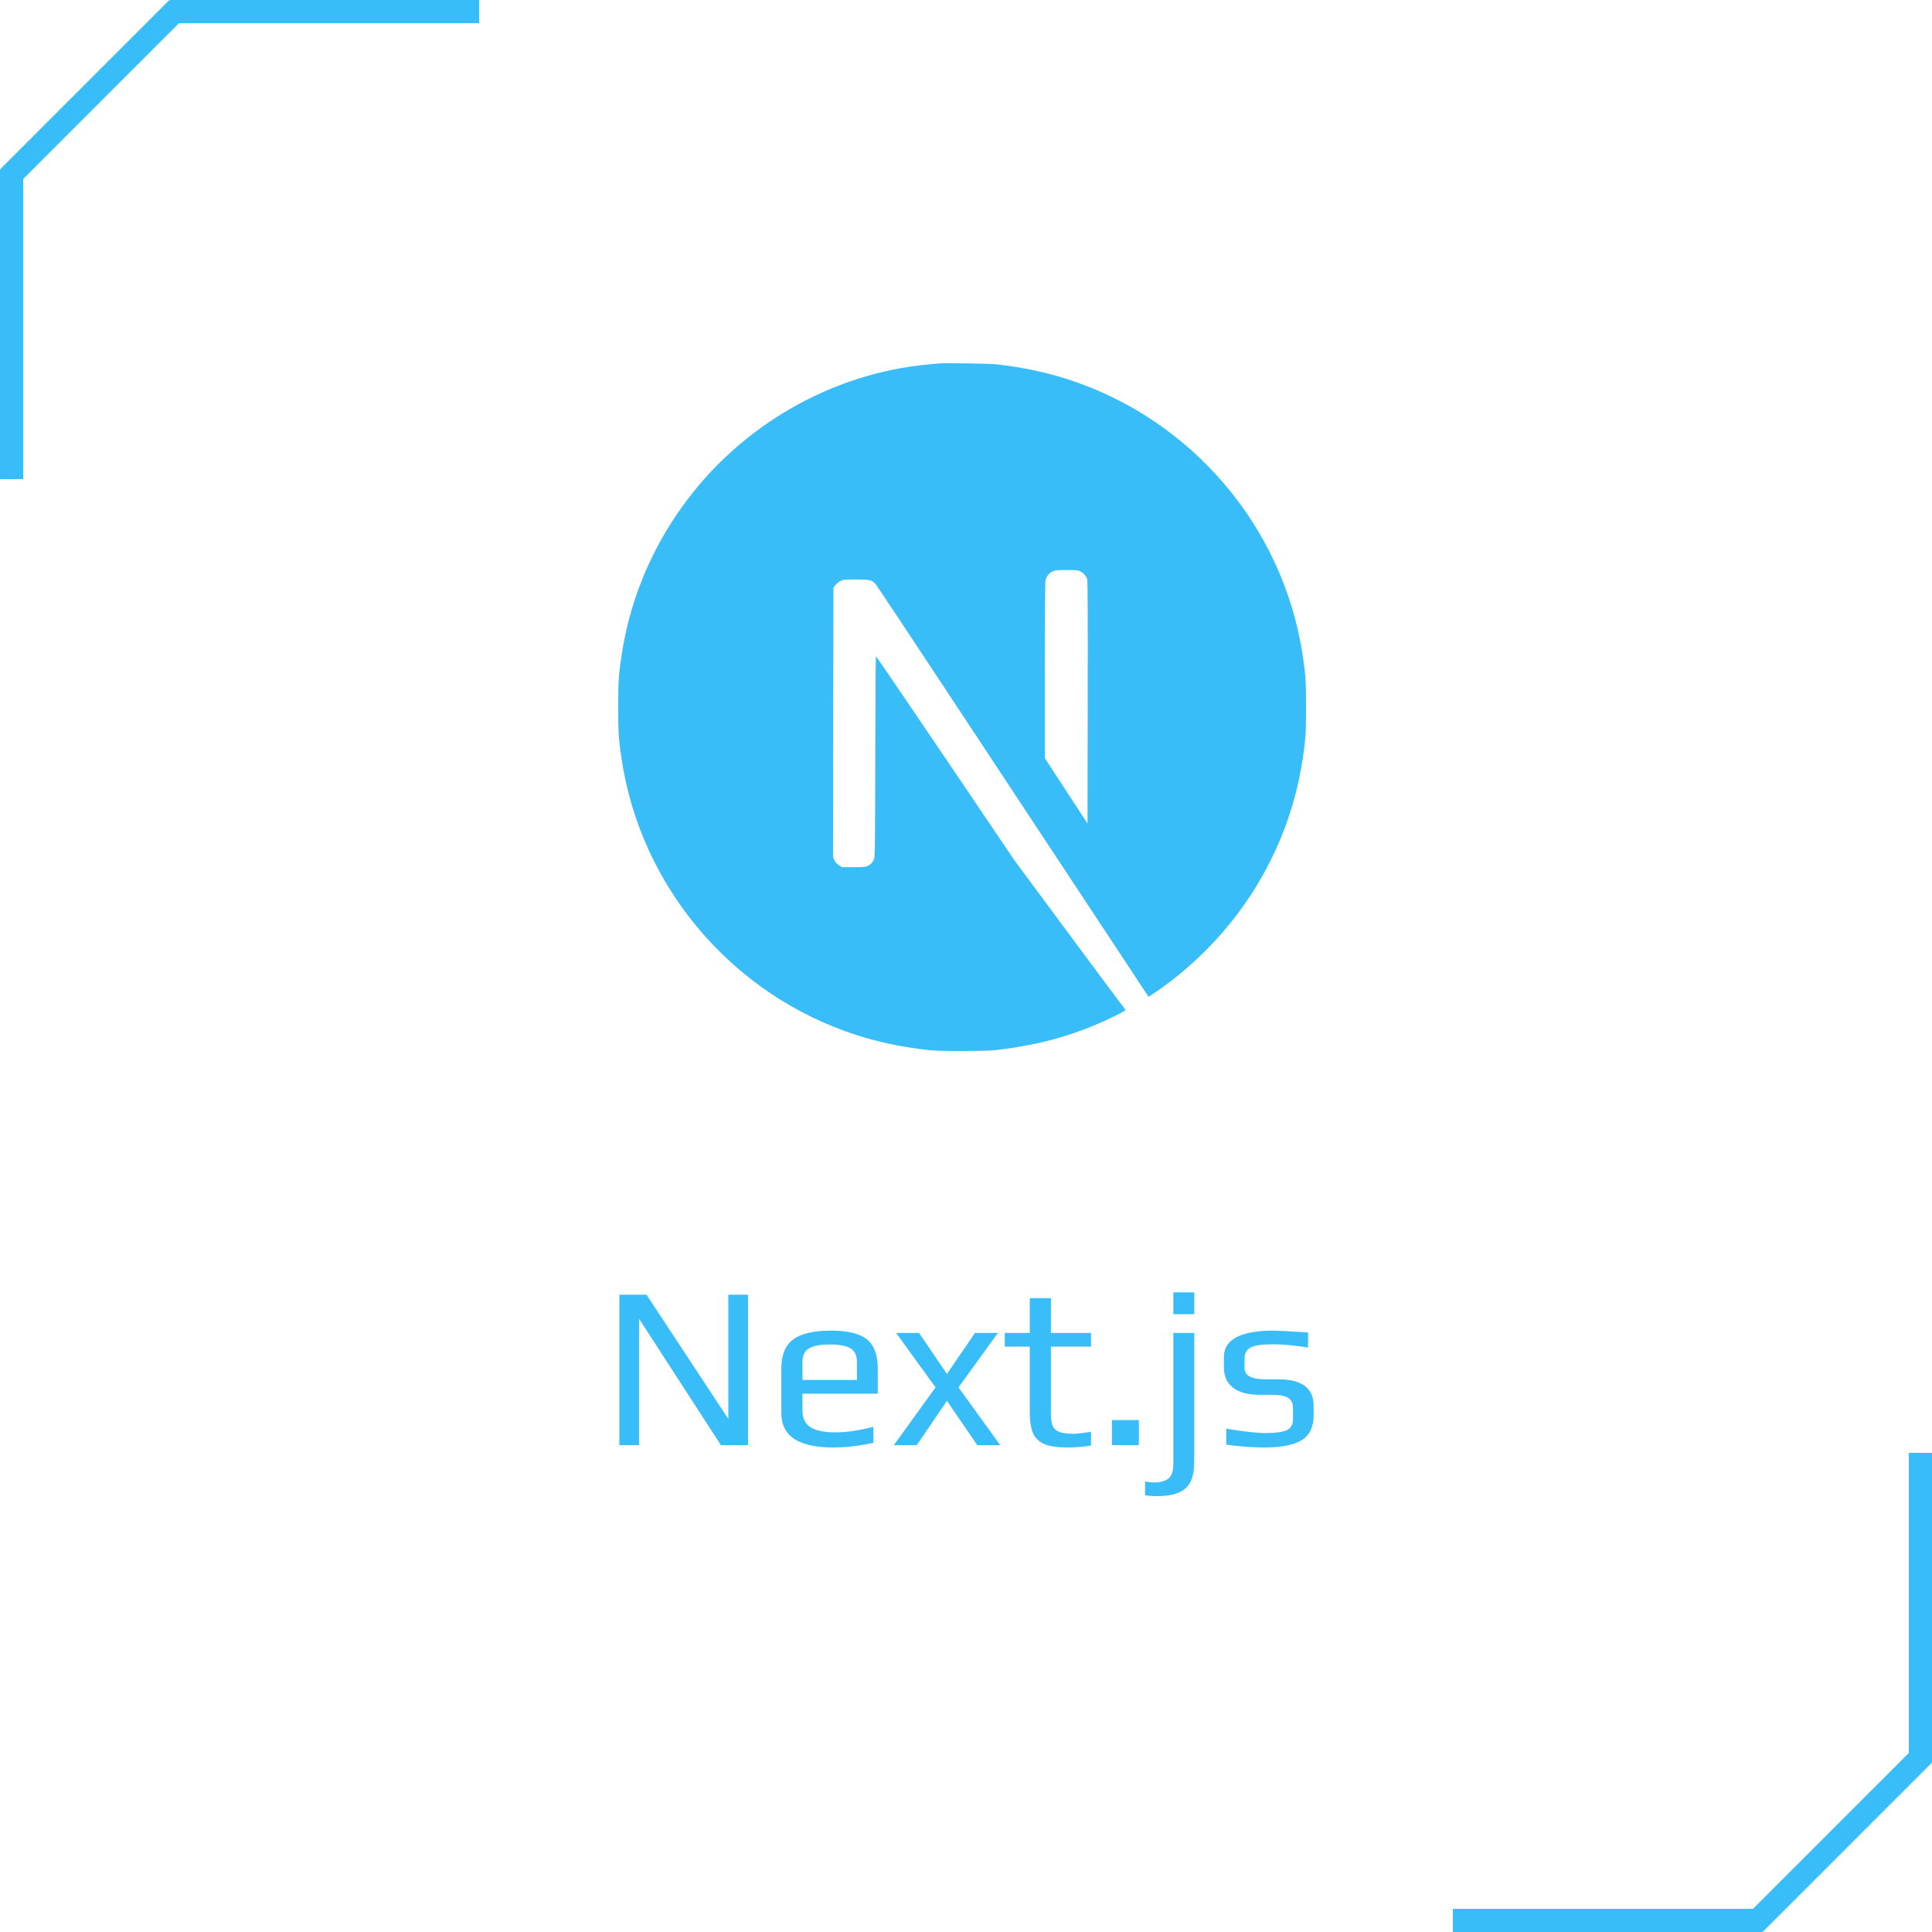
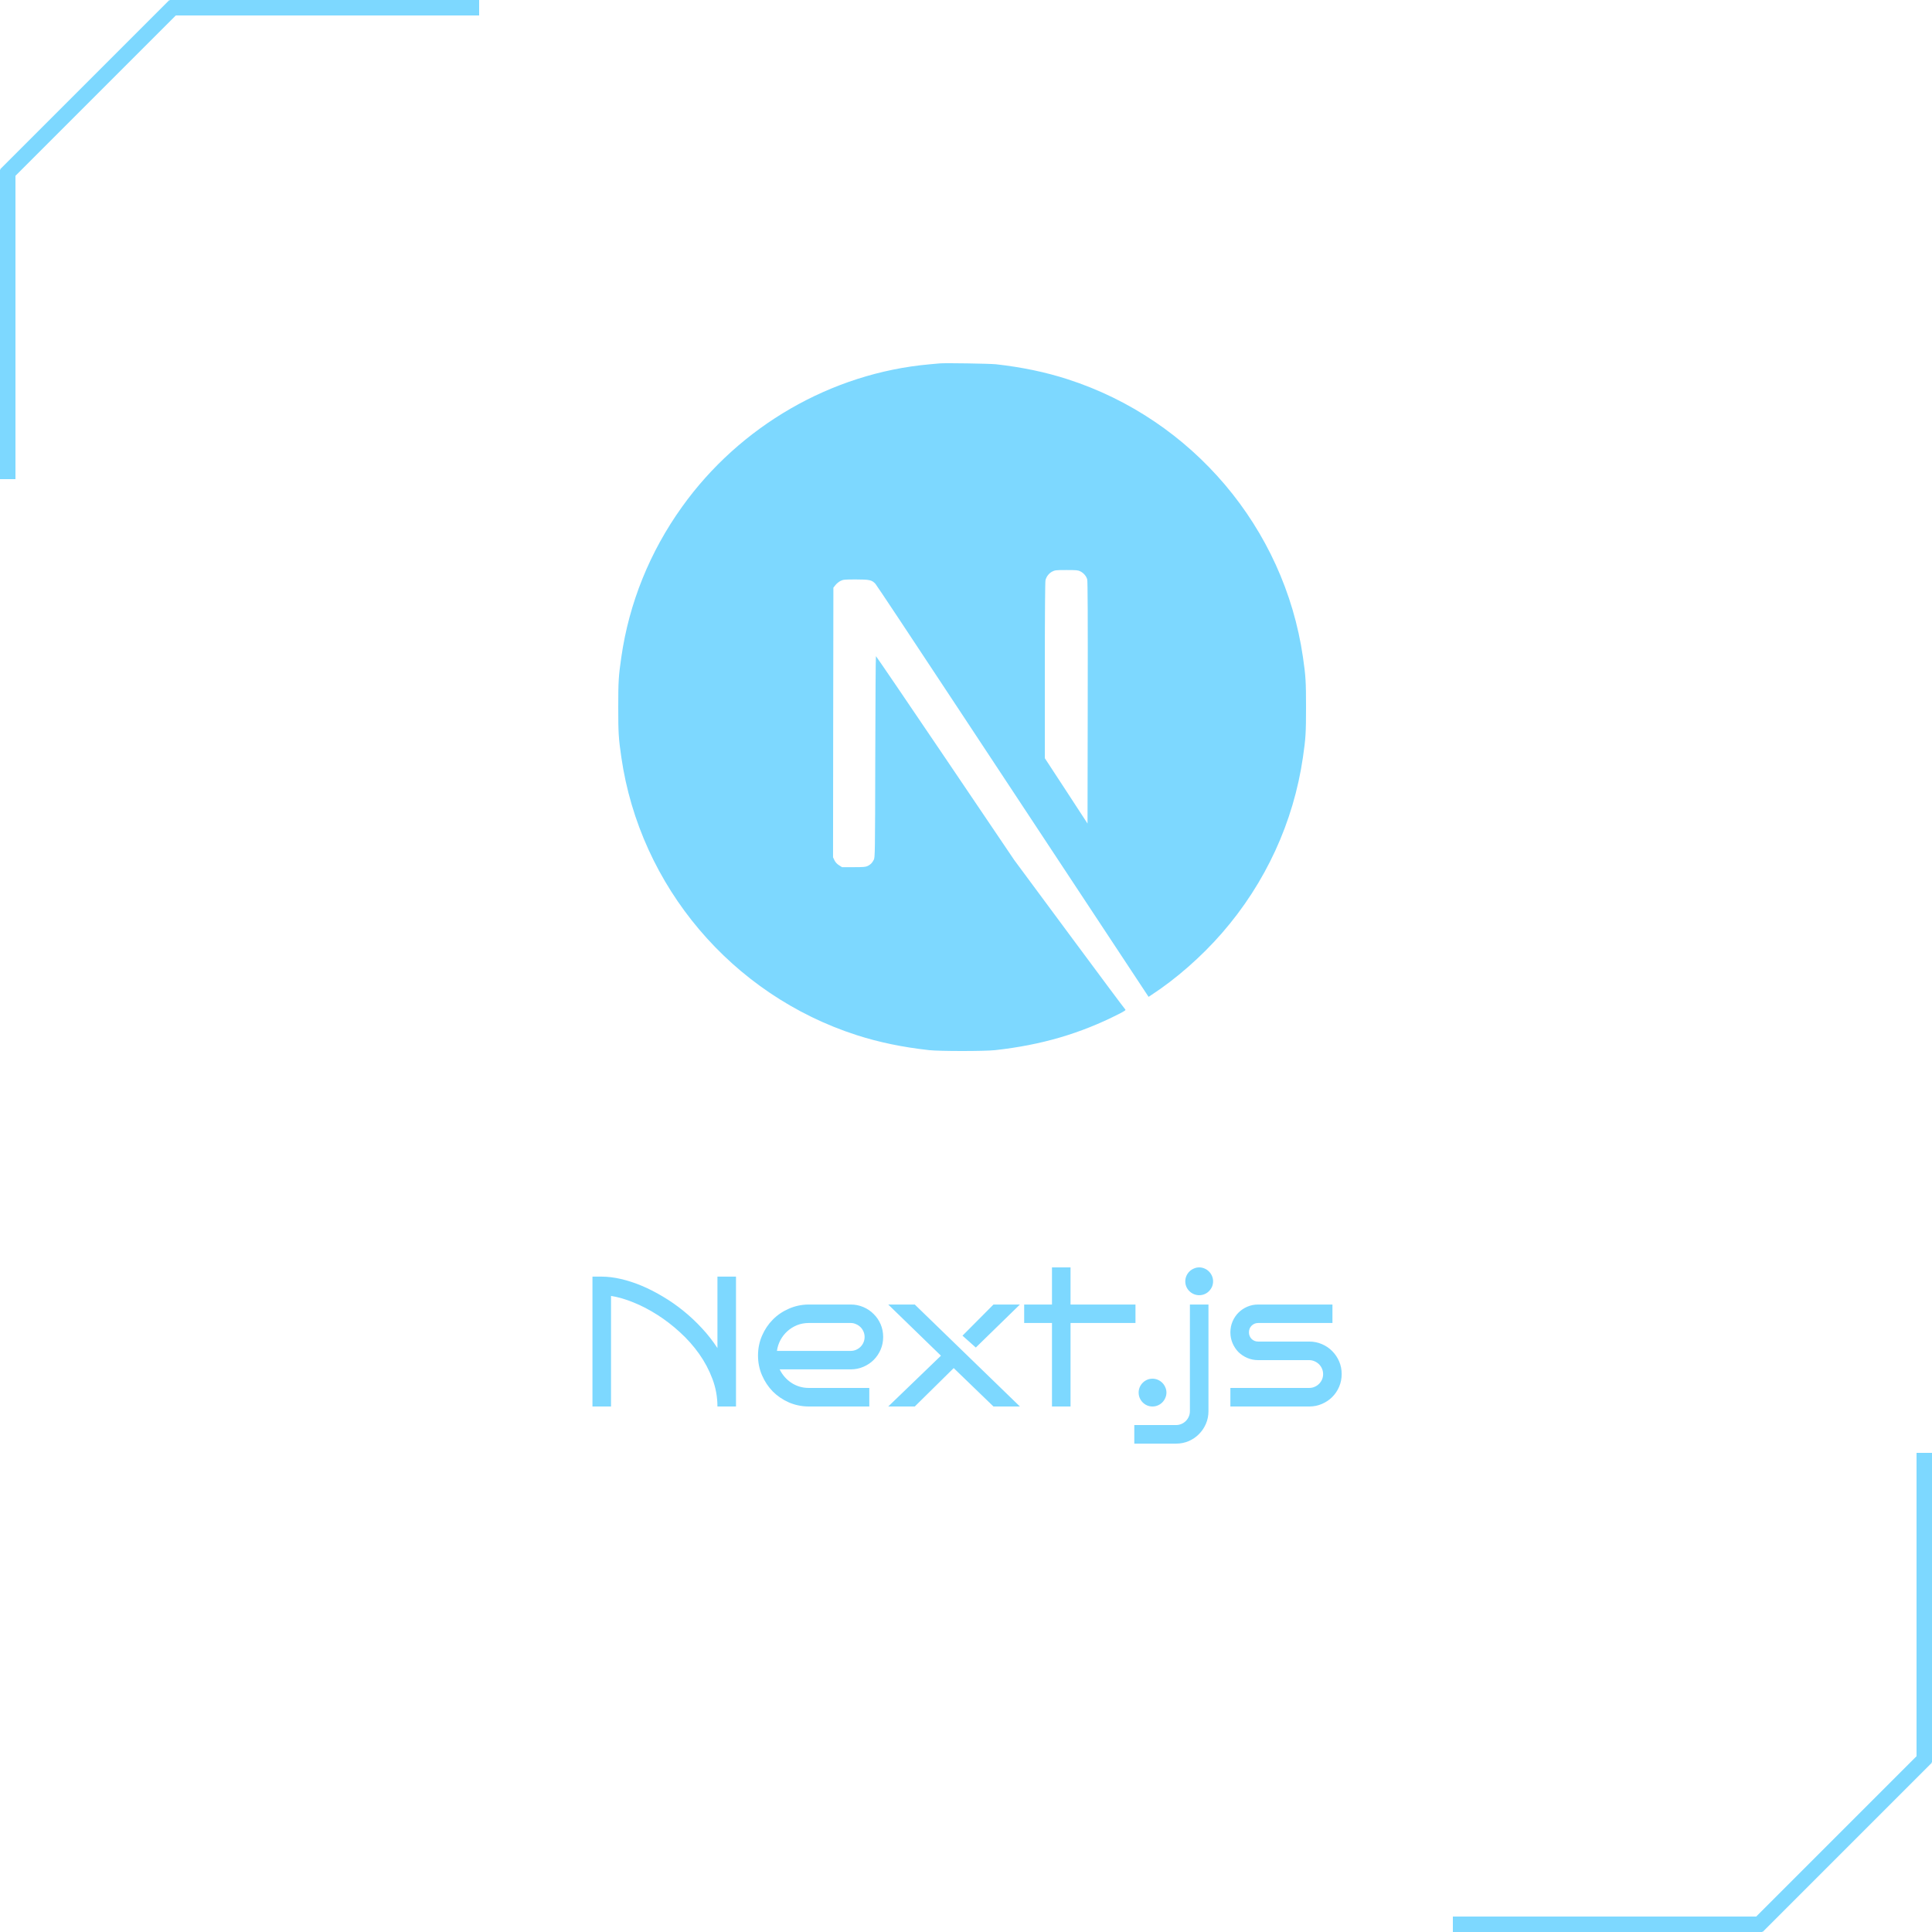
<svg xmlns="http://www.w3.org/2000/svg" width="250" height="250" viewBox="0 0 250 250" fill="none">
-   <path d="M22 0H62V3H22V0Z" fill="#38BDF8" />
-   <path d="M0 62L0 22H3L3 62H0Z" fill="#38BDF8" />
-   <path d="M0 21.92L21.92 0L24.042 2.121L2.121 24.042L0 21.92Z" fill="#38BDF8" />
-   <path d="M228 250H188V247H228V250Z" fill="#38BDF8" />
-   <path d="M250 188V228H247V188H250Z" fill="#38BDF8" />
-   <path d="M250 228.08L228.08 250L225.958 247.879L247.879 225.958L250 228.08Z" fill="#38BDF8" />
-   <path d="M121.586 47.024C121.394 47.041 120.785 47.102 120.237 47.146C107.596 48.285 95.755 55.105 88.256 65.587C84.08 71.415 81.409 78.026 80.4 85.028C80.043 87.472 80 88.195 80 91.509C80 94.823 80.043 95.545 80.4 97.989C82.819 114.699 94.712 128.739 110.841 133.941C113.73 134.871 116.774 135.506 120.237 135.889C121.586 136.037 127.414 136.037 128.763 135.889C134.74 135.228 139.803 133.749 144.797 131.201C145.562 130.809 145.71 130.705 145.606 130.618C145.536 130.566 142.274 126.19 138.359 120.901L131.242 111.289L122.325 98.094C117.418 90.839 113.382 84.906 113.347 84.906C113.312 84.898 113.277 90.761 113.26 97.92C113.234 110.454 113.225 110.959 113.068 111.255C112.842 111.681 112.668 111.855 112.303 112.046C112.024 112.185 111.781 112.211 110.467 112.211H108.962L108.562 111.959C108.301 111.794 108.109 111.576 107.979 111.324L107.796 110.933L107.814 93.492L107.84 76.043L108.109 75.703C108.249 75.521 108.544 75.286 108.753 75.173C109.11 74.999 109.249 74.981 110.754 74.981C112.529 74.981 112.825 75.051 113.286 75.555C113.416 75.695 118.245 82.967 124.022 91.726C129.798 100.486 137.698 112.446 141.578 118.318L148.625 128.991L148.982 128.756C152.14 126.703 155.48 123.781 158.125 120.736C163.754 114.273 167.382 106.392 168.6 97.989C168.957 95.545 169 94.823 169 91.509C169 88.195 168.957 87.472 168.6 85.028C166.181 68.318 154.288 54.279 138.159 49.077C135.314 48.155 132.286 47.52 128.893 47.137C128.058 47.05 122.308 46.954 121.586 47.024V47.024ZM139.803 73.938C140.221 74.146 140.56 74.546 140.682 74.964C140.751 75.19 140.769 80.026 140.751 90.926L140.725 106.566L137.967 102.339L135.201 98.111V86.742C135.201 79.391 135.236 75.26 135.288 75.06C135.427 74.573 135.732 74.19 136.149 73.964C136.506 73.781 136.636 73.763 138.002 73.763C139.29 73.763 139.516 73.781 139.803 73.938V73.938Z" fill="#38BDF8" />
-   <path d="M80.145 167.53H83.655L94.245 183.61V167.53H96.795V187H93.285L82.695 170.65V187H80.145V167.53Z" fill="#38BDF8" />
-   <path d="M107.765 187.3C103.325 187.3 101.105 185.82 101.105 182.86V177.13C101.105 175.37 101.605 174.11 102.605 173.35C103.625 172.57 105.265 172.18 107.525 172.18C109.665 172.18 111.205 172.55 112.145 173.29C113.105 174.03 113.585 175.31 113.585 177.13V180.34H103.835V182.53C103.835 183.53 104.185 184.25 104.885 184.69C105.585 185.13 106.665 185.35 108.125 185.35C109.505 185.35 111.135 185.11 113.015 184.63V186.7C111.175 187.1 109.425 187.3 107.765 187.3ZM110.885 178.57V176.29C110.885 175.41 110.615 174.81 110.075 174.49C109.555 174.15 108.655 173.98 107.375 173.98C106.135 173.98 105.235 174.15 104.675 174.49C104.115 174.81 103.835 175.41 103.835 176.29V178.57H110.885Z" fill="#38BDF8" />
-   <path d="M121.059 179.53L115.959 172.48H118.929L122.529 177.79L126.159 172.48H129.129L124.029 179.53L129.429 187H126.459L122.529 181.27L118.629 187H115.659L121.059 179.53Z" fill="#38BDF8" />
-   <path d="M138.145 187.3C136.905 187.3 135.935 187.17 135.235 186.91C134.535 186.63 134.025 186.17 133.705 185.53C133.405 184.87 133.255 183.95 133.255 182.77V174.25H130.015V172.48H133.255V167.98H135.985V172.48H141.175V174.25H135.985V182.92C135.985 183.64 136.065 184.18 136.225 184.54C136.405 184.9 136.705 185.16 137.125 185.32C137.565 185.46 138.195 185.53 139.015 185.53C139.275 185.53 139.995 185.45 141.175 185.29V187.06C140.155 187.22 139.145 187.3 138.145 187.3Z" fill="#38BDF8" />
-   <path d="M143.885 183.76H147.365V187H143.885V183.76Z" fill="#38BDF8" />
-   <path d="M151.831 167.23H154.531V170.05H151.831V167.23ZM149.701 193.6C149.141 193.6 148.631 193.56 148.171 193.48V191.71C148.591 191.79 148.971 191.83 149.311 191.83C150.191 191.83 150.831 191.65 151.231 191.29C151.631 190.95 151.831 190.32 151.831 189.4V172.48H154.531V189.19C154.531 190.81 154.151 191.95 153.391 192.61C152.631 193.27 151.401 193.6 149.701 193.6Z" fill="#38BDF8" />
-   <path d="M163.653 187.3C162.113 187.3 160.453 187.18 158.673 186.94V184.87C161.013 185.25 162.693 185.44 163.713 185.44C164.993 185.44 165.913 185.32 166.473 185.08C167.033 184.82 167.313 184.35 167.313 183.67V182.2C167.313 181.58 167.103 181.14 166.683 180.88C166.263 180.62 165.583 180.49 164.643 180.49H162.993C161.493 180.49 160.343 180.18 159.543 179.56C158.763 178.94 158.373 178.07 158.373 176.95V175.6C158.373 173.32 160.533 172.18 164.853 172.18C165.173 172.18 166.643 172.26 169.263 172.42V174.37C167.483 174.09 165.973 173.95 164.733 173.95C163.313 173.95 162.343 174.09 161.823 174.37C161.303 174.65 161.043 175.12 161.043 175.78V177.01C161.043 177.99 161.933 178.48 163.713 178.48H165.393C168.453 178.48 169.983 179.62 169.983 181.9V183.16C169.983 184.66 169.463 185.73 168.423 186.37C167.383 186.99 165.793 187.3 163.653 187.3Z" fill="#38BDF8" />
+   <rect x="22" width="40" height="2" fill="#7DD8FF" />
+   <rect y="62" width="40" height="2" transform="rotate(-90 0 62)" fill="#7DD8FF" />
+   <rect y="21.92" width="31" height="2" transform="rotate(-45 0 21.9204)" fill="#7DD8FF" />
+   <rect x="228" y="250" width="40" height="2" transform="rotate(-180 228 250)" fill="#7DD8FF" />
+   <rect x="250" y="188" width="40" height="2" transform="rotate(90 250 188)" fill="#7DD8FF" />
+   <rect x="250" y="228.08" width="31" height="2" transform="rotate(135 250 228.08)" fill="#7DD8FF" />
+   <path d="M121.586 47.024C121.394 47.041 120.785 47.102 120.237 47.146C107.596 48.285 95.755 55.105 88.256 65.587C84.08 71.415 81.409 78.026 80.4 85.028C80.043 87.472 80 88.195 80 91.509C80 94.823 80.043 95.545 80.4 97.989C82.819 114.699 94.712 128.739 110.841 133.941C113.73 134.871 116.774 135.506 120.237 135.889C121.586 136.037 127.414 136.037 128.763 135.889C134.74 135.228 139.803 133.749 144.797 131.201C145.562 130.809 145.71 130.705 145.606 130.618C145.536 130.566 142.274 126.19 138.359 120.901L131.242 111.289L122.325 98.094C117.418 90.839 113.382 84.906 113.347 84.906C113.312 84.898 113.277 90.761 113.26 97.92C113.234 110.454 113.225 110.959 113.068 111.255C112.842 111.681 112.668 111.855 112.303 112.046C112.024 112.185 111.781 112.211 110.467 112.211H108.962L108.562 111.959C108.301 111.794 108.109 111.576 107.979 111.324L107.796 110.933L107.814 93.492L107.84 76.043L108.109 75.703C108.249 75.521 108.544 75.286 108.753 75.173C109.11 74.999 109.249 74.981 110.754 74.981C112.529 74.981 112.825 75.051 113.286 75.555C113.416 75.695 118.245 82.967 124.022 91.726C129.798 100.486 137.698 112.446 141.578 118.318L148.625 128.991L148.982 128.756C152.14 126.703 155.48 123.781 158.125 120.736C163.754 114.273 167.382 106.392 168.6 97.989C168.957 95.545 169 94.823 169 91.509C169 88.195 168.957 87.472 168.6 85.028C166.181 68.318 154.288 54.279 138.159 49.077C135.314 48.155 132.286 47.52 128.893 47.137C128.058 47.05 122.308 46.954 121.586 47.024V47.024ZM139.803 73.938C140.221 74.146 140.56 74.546 140.682 74.964C140.751 75.19 140.769 80.026 140.751 90.926L140.725 106.566L137.967 102.338L135.201 98.111V86.742C135.201 79.391 135.236 75.26 135.288 75.06C135.427 74.573 135.732 74.19 136.149 73.964C136.506 73.781 136.636 73.763 138.002 73.763C139.29 73.763 139.516 73.781 139.803 73.938V73.938Z" fill="#7DD8FF" />
+   <path d="M79.066 182H76.664V165.195H77.859C78.641 165.195 79.469 165.297 80.344 165.5C81.227 165.703 82.125 165.996 83.039 166.379C83.953 166.762 84.863 167.227 85.769 167.773C86.684 168.312 87.566 168.926 88.418 169.613C89.269 170.301 90.07 171.051 90.82 171.863C91.57 172.668 92.242 173.527 92.836 174.441V165.195H95.238V182H92.836C92.836 180.766 92.621 179.578 92.191 178.438C91.762 177.289 91.188 176.207 90.469 175.191C89.75 174.176 88.922 173.242 87.984 172.391C87.047 171.531 86.066 170.777 85.043 170.129C84.027 169.48 83.004 168.949 81.973 168.535C80.941 168.113 79.973 167.832 79.066 167.691V182ZM114.281 173C114.281 173.586 114.172 174.133 113.953 174.641C113.734 175.148 113.434 175.594 113.051 175.977C112.676 176.352 112.23 176.648 111.715 176.867C111.207 177.086 110.664 177.195 110.086 177.195H100.887C101.059 177.547 101.273 177.871 101.531 178.168C101.789 178.465 102.078 178.719 102.398 178.93C102.719 179.141 103.066 179.305 103.441 179.422C103.824 179.539 104.223 179.598 104.637 179.598H112.488V182H104.637C103.73 181.992 102.879 181.816 102.082 181.473C101.285 181.121 100.59 180.648 99.996 180.055C99.41 179.453 98.945 178.754 98.602 177.957C98.258 177.16 98.086 176.309 98.086 175.402C98.086 174.496 98.258 173.645 98.602 172.848C98.945 172.051 99.41 171.355 99.996 170.762C100.59 170.16 101.285 169.688 102.082 169.344C102.879 168.992 103.73 168.812 104.637 168.805H110.086C110.664 168.805 111.207 168.914 111.715 169.133C112.23 169.352 112.676 169.652 113.051 170.035C113.434 170.41 113.734 170.852 113.953 171.359C114.172 171.867 114.281 172.414 114.281 173ZM110.086 174.805C110.328 174.805 110.559 174.758 110.777 174.664C110.996 174.57 111.188 174.441 111.352 174.277C111.516 174.113 111.645 173.922 111.738 173.703C111.832 173.484 111.879 173.25 111.879 173C111.879 172.758 111.832 172.527 111.738 172.309C111.645 172.09 111.516 171.898 111.352 171.734C111.188 171.57 110.996 171.441 110.777 171.348C110.559 171.246 110.328 171.195 110.086 171.195H104.637C104.105 171.195 103.605 171.289 103.137 171.477C102.676 171.664 102.262 171.922 101.895 172.25C101.535 172.57 101.234 172.953 100.992 173.398C100.758 173.836 100.605 174.305 100.535 174.805H110.086ZM131.977 182H128.555L123.41 177.031L118.371 182H114.938L121.758 175.426L114.938 168.805H118.371L131.977 182ZM131.977 168.805L126.27 174.371L124.547 172.836L128.555 168.805H131.977ZM138.527 182H136.125V171.195H132.527V168.805H136.125V164H138.527V168.805H146.93V171.195H138.527V182ZM150.938 180.195C150.938 180.445 150.887 180.68 150.785 180.898C150.691 181.117 150.562 181.309 150.398 181.473C150.234 181.637 150.043 181.766 149.824 181.859C149.605 181.953 149.375 182 149.133 182C148.883 182 148.648 181.953 148.43 181.859C148.219 181.766 148.031 181.637 147.867 181.473C147.703 181.309 147.574 181.117 147.48 180.898C147.387 180.68 147.34 180.445 147.34 180.195C147.34 179.953 147.387 179.723 147.48 179.504C147.574 179.285 147.703 179.094 147.867 178.93C148.031 178.766 148.219 178.637 148.43 178.543C148.648 178.449 148.883 178.402 149.133 178.402C149.375 178.402 149.605 178.449 149.824 178.543C150.043 178.637 150.234 178.766 150.398 178.93C150.562 179.094 150.691 179.285 150.785 179.504C150.887 179.723 150.938 179.953 150.938 180.195ZM156.375 182.598C156.375 183.184 156.266 183.73 156.047 184.238C155.828 184.746 155.527 185.191 155.145 185.574C154.77 185.957 154.328 186.258 153.82 186.477C153.312 186.695 152.766 186.805 152.18 186.805H146.777V184.402H152.18C152.422 184.402 152.652 184.355 152.871 184.262C153.09 184.168 153.281 184.039 153.445 183.875C153.609 183.711 153.738 183.52 153.832 183.301C153.926 183.082 153.973 182.848 153.973 182.598V168.805H156.375V182.598ZM156.973 165.805C156.973 166.055 156.926 166.289 156.832 166.508C156.738 166.719 156.609 166.906 156.445 167.07C156.289 167.234 156.102 167.363 155.883 167.457C155.664 167.551 155.43 167.598 155.18 167.598C154.93 167.598 154.695 167.551 154.477 167.457C154.258 167.363 154.066 167.234 153.902 167.07C153.738 166.906 153.609 166.719 153.516 166.508C153.422 166.289 153.375 166.055 153.375 165.805C153.375 165.562 153.422 165.332 153.516 165.113C153.609 164.895 153.738 164.703 153.902 164.539C154.066 164.375 154.258 164.246 154.477 164.152C154.695 164.051 154.93 164 155.18 164C155.43 164 155.664 164.051 155.883 164.152C156.102 164.246 156.289 164.375 156.445 164.539C156.609 164.703 156.738 164.895 156.832 165.113C156.926 165.332 156.973 165.562 156.973 165.805ZM173.613 177.805C173.613 178.383 173.504 178.93 173.285 179.445C173.066 179.953 172.766 180.398 172.383 180.781C172.008 181.156 171.562 181.453 171.047 181.672C170.539 181.891 169.996 182 169.418 182H159.211V179.598H169.418C169.66 179.598 169.891 179.551 170.109 179.457C170.328 179.363 170.52 179.234 170.684 179.07C170.848 178.906 170.977 178.719 171.07 178.508C171.164 178.289 171.211 178.055 171.211 177.805C171.211 177.562 171.164 177.332 171.07 177.113C170.977 176.895 170.848 176.703 170.684 176.539C170.52 176.375 170.328 176.246 170.109 176.152C169.891 176.051 169.66 176 169.418 176H162.809C162.309 176 161.84 175.906 161.402 175.719C160.965 175.531 160.582 175.277 160.254 174.957C159.934 174.629 159.68 174.246 159.492 173.809C159.305 173.371 159.211 172.902 159.211 172.402C159.211 171.902 159.305 171.434 159.492 170.996C159.68 170.559 159.934 170.18 160.254 169.859C160.582 169.531 160.965 169.273 161.402 169.086C161.84 168.898 162.309 168.805 162.809 168.805H172.418V171.195H162.809C162.473 171.195 162.188 171.312 161.953 171.547C161.727 171.773 161.613 172.059 161.613 172.402C161.613 172.738 161.727 173.023 161.953 173.258C162.188 173.484 162.473 173.598 162.809 173.598H169.418C169.996 173.598 170.539 173.707 171.047 173.926C171.562 174.145 172.008 174.445 172.383 174.828C172.766 175.211 173.066 175.656 173.285 176.164C173.504 176.672 173.613 177.219 173.613 177.805Z" fill="#7DD8FF" />
</svg>
